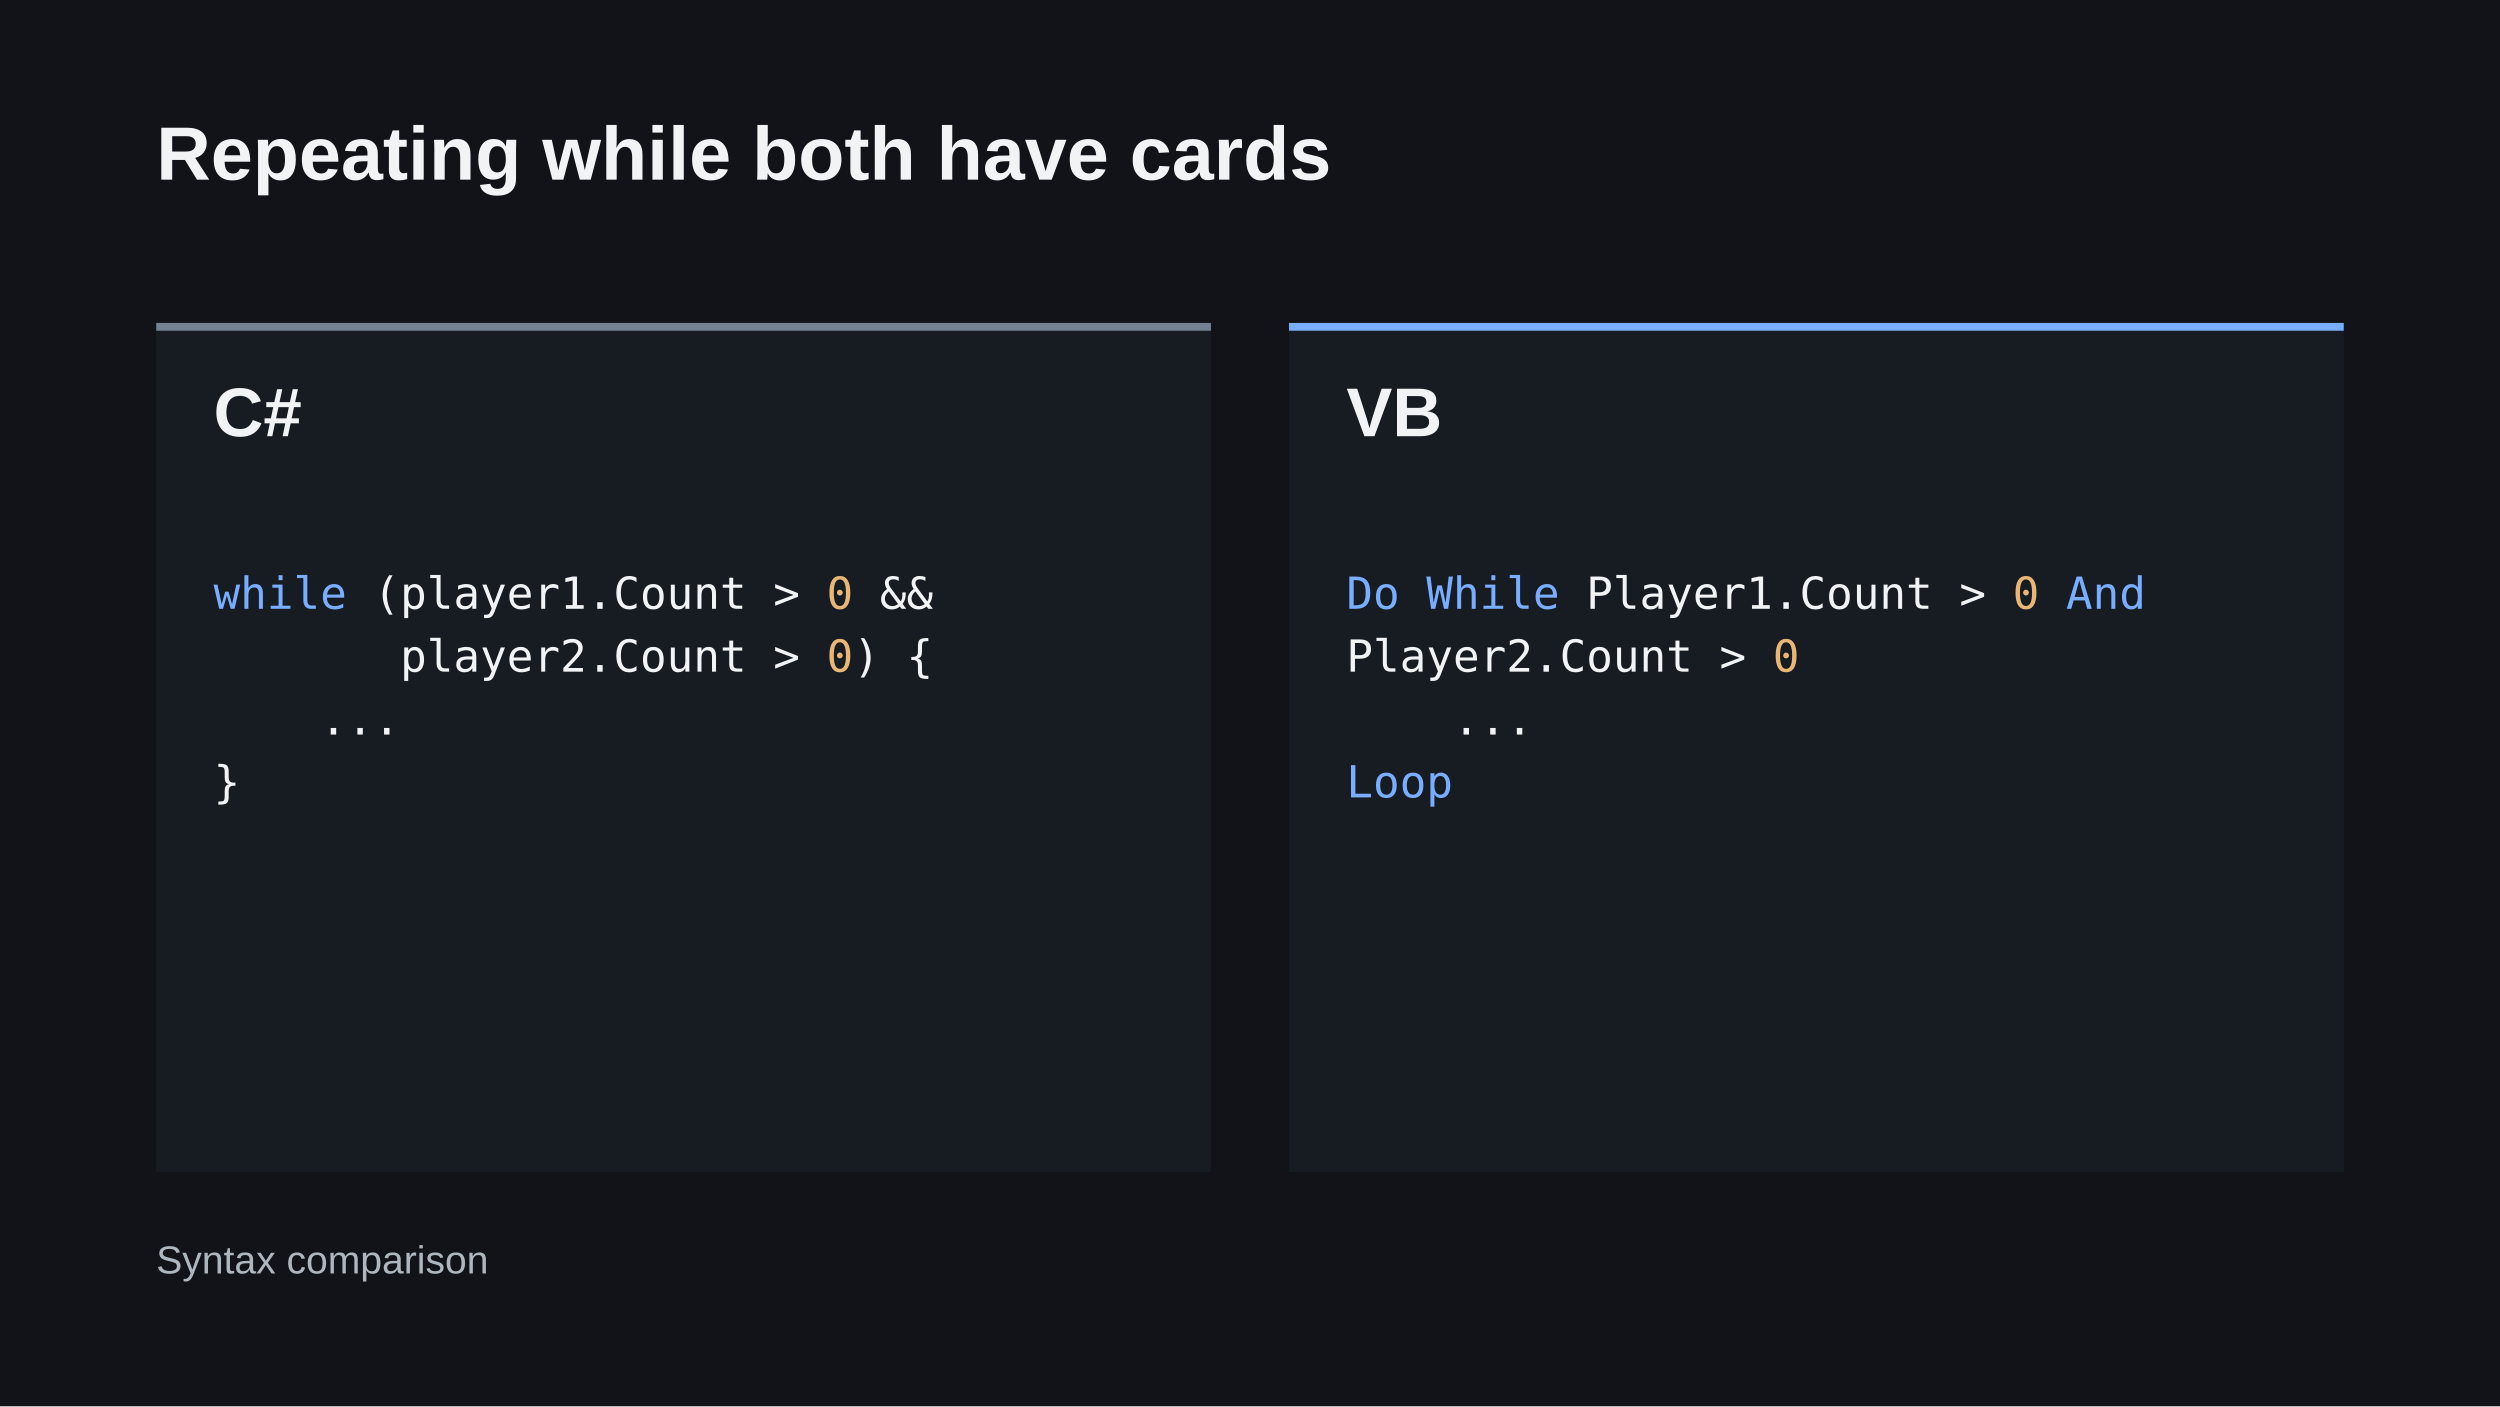
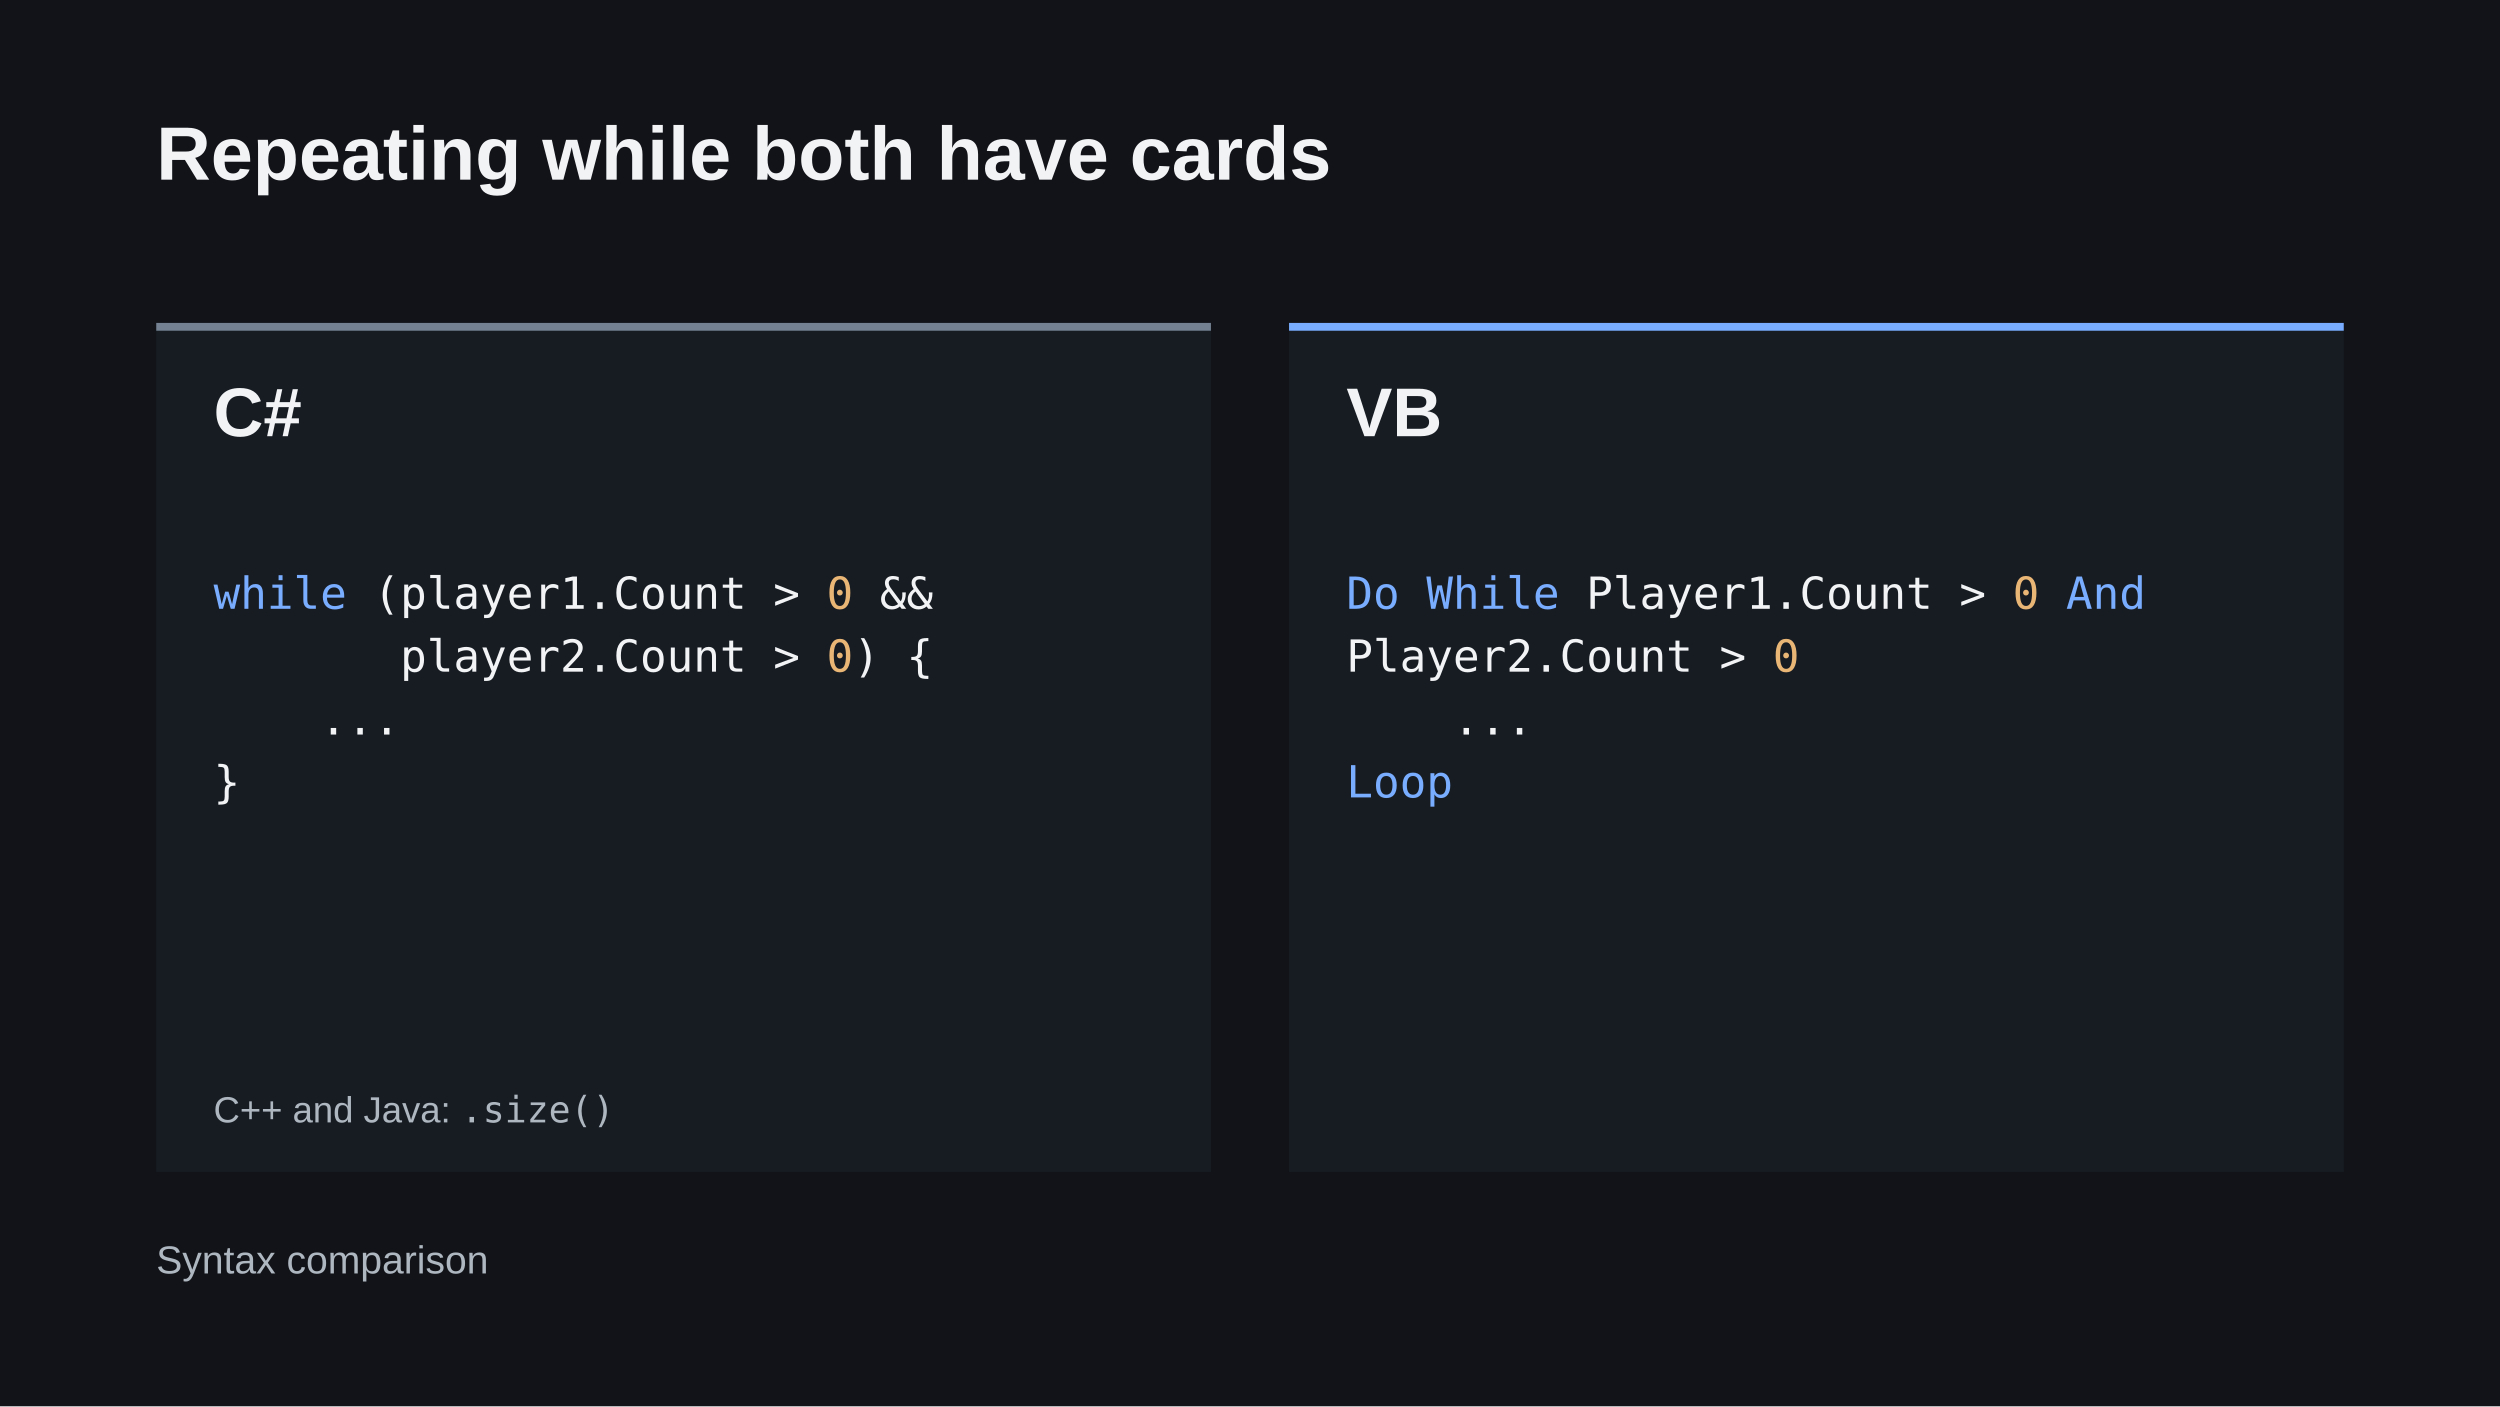
<svg xmlns="http://www.w3.org/2000/svg" width="1920" height="1080" viewBox="0 0 1920 1080" role="img">
  <defs>
    <pattern id="back" width="12" height="12" patternUnits="userSpaceOnUse">
      <path d="M0 6L6 0L12 6L6 12Z" fill="none" stroke="#8fa1c5" stroke-width="1" />
    </pattern>
    <pattern id="felt" width="10" height="10" patternUnits="userSpaceOnUse">
      <path d="M1 2h1M6 7h1" stroke="#ffffff" stroke-opacity=".035" />
    </pattern>
  </defs>
  <rect x="0.00" y="0.00" width="1920.00" height="1080.00" rx="0" fill="#111318" />
  <text x="120.00" y="138.00" font-family="Liberation Sans" font-size="58" font-weight="700" fill="#f1f3f5" text-anchor="start" opacity="1" xml:space="preserve">Repeating while both have cards</text>
  <rect x="120.00" y="248.00" width="810.00" height="652.00" rx="0" fill="#171c23" />
  <rect x="120.00" y="248.00" width="810.00" height="6.00" rx="0" fill="#738192" />
  <text x="164.00" y="335.00" font-family="Liberation Sans" font-size="53" font-weight="700" fill="#f1f3f5" text-anchor="start" opacity="1" xml:space="preserve">C#</text>
  <text x="164.00" y="467.58" font-family="DejaVu Sans Mono" font-size="34" font-weight="400" fill="#79adff" text-anchor="start" opacity="1" xml:space="preserve">while</text>
  <text x="266.34" y="467.58" font-family="DejaVu Sans Mono" font-size="34" font-weight="400" fill="#f1f3f5" text-anchor="start" opacity="1" xml:space="preserve"> (</text>
  <text x="307.28" y="467.58" font-family="DejaVu Sans Mono" font-size="34" font-weight="400" fill="#f1f3f5" text-anchor="start" opacity="1" xml:space="preserve">player1</text>
  <text x="450.56" y="467.58" font-family="DejaVu Sans Mono" font-size="34" font-weight="400" fill="#f1f3f5" text-anchor="start" opacity="1" xml:space="preserve">.</text>
  <text x="471.03" y="467.58" font-family="DejaVu Sans Mono" font-size="34" font-weight="400" fill="#f1f3f5" text-anchor="start" opacity="1" xml:space="preserve">Count</text>
  <text x="573.38" y="467.58" font-family="DejaVu Sans Mono" font-size="34" font-weight="400" fill="#f1f3f5" text-anchor="start" opacity="1" xml:space="preserve"> &gt; </text>
  <text x="634.78" y="467.58" font-family="DejaVu Sans Mono" font-size="34" font-weight="400" fill="#eab676" text-anchor="start" opacity="1" xml:space="preserve">0</text>
  <text x="655.25" y="467.58" font-family="DejaVu Sans Mono" font-size="34" font-weight="400" fill="#f1f3f5" text-anchor="start" opacity="1" xml:space="preserve"> &amp;&amp;</text>
  <text x="164.00" y="515.86" font-family="DejaVu Sans Mono" font-size="34" font-weight="400" fill="#f1f3f5" text-anchor="start" opacity="1" xml:space="preserve">       </text>
  <text x="307.28" y="515.86" font-family="DejaVu Sans Mono" font-size="34" font-weight="400" fill="#f1f3f5" text-anchor="start" opacity="1" xml:space="preserve">player2</text>
  <text x="450.56" y="515.86" font-family="DejaVu Sans Mono" font-size="34" font-weight="400" fill="#f1f3f5" text-anchor="start" opacity="1" xml:space="preserve">.</text>
  <text x="471.03" y="515.86" font-family="DejaVu Sans Mono" font-size="34" font-weight="400" fill="#f1f3f5" text-anchor="start" opacity="1" xml:space="preserve">Count</text>
  <text x="573.38" y="515.86" font-family="DejaVu Sans Mono" font-size="34" font-weight="400" fill="#f1f3f5" text-anchor="start" opacity="1" xml:space="preserve"> &gt; </text>
  <text x="634.78" y="515.86" font-family="DejaVu Sans Mono" font-size="34" font-weight="400" fill="#eab676" text-anchor="start" opacity="1" xml:space="preserve">0</text>
  <text x="655.25" y="515.86" font-family="DejaVu Sans Mono" font-size="34" font-weight="400" fill="#f1f3f5" text-anchor="start" opacity="1" xml:space="preserve">) {</text>
  <text x="164.00" y="564.14" font-family="DejaVu Sans Mono" font-size="34" font-weight="400" fill="#f1f3f5" text-anchor="start" opacity="1" xml:space="preserve">    ...</text>
  <text x="164.00" y="612.42" font-family="DejaVu Sans Mono" font-size="34" font-weight="400" fill="#f1f3f5" text-anchor="start" opacity="1" xml:space="preserve">}</text>
  <rect x="990.00" y="248.00" width="810.00" height="652.00" rx="0" fill="#171c23" />
  <rect x="990.00" y="248.00" width="810.00" height="6.00" rx="0" fill="#79adff" />
  <text x="1034.00" y="335.00" font-family="Liberation Sans" font-size="53" font-weight="700" fill="#f1f3f5" text-anchor="start" opacity="1" xml:space="preserve">VB</text>
  <text x="1034.00" y="467.58" font-family="DejaVu Sans Mono" font-size="34" font-weight="400" fill="#79adff" text-anchor="start" opacity="1" xml:space="preserve">Do</text>
  <text x="1074.94" y="467.58" font-family="DejaVu Sans Mono" font-size="34" font-weight="400" fill="#f1f3f5" text-anchor="start" opacity="1" xml:space="preserve"> </text>
  <text x="1095.41" y="467.58" font-family="DejaVu Sans Mono" font-size="34" font-weight="400" fill="#79adff" text-anchor="start" opacity="1" xml:space="preserve">While</text>
  <text x="1197.75" y="467.58" font-family="DejaVu Sans Mono" font-size="34" font-weight="400" fill="#f1f3f5" text-anchor="start" opacity="1" xml:space="preserve"> </text>
  <text x="1218.22" y="467.58" font-family="DejaVu Sans Mono" font-size="34" font-weight="400" fill="#f1f3f5" text-anchor="start" opacity="1" xml:space="preserve">Player1</text>
  <text x="1361.50" y="467.58" font-family="DejaVu Sans Mono" font-size="34" font-weight="400" fill="#f1f3f5" text-anchor="start" opacity="1" xml:space="preserve">.</text>
  <text x="1381.97" y="467.58" font-family="DejaVu Sans Mono" font-size="34" font-weight="400" fill="#f1f3f5" text-anchor="start" opacity="1" xml:space="preserve">Count</text>
  <text x="1484.31" y="467.58" font-family="DejaVu Sans Mono" font-size="34" font-weight="400" fill="#f1f3f5" text-anchor="start" opacity="1" xml:space="preserve"> &gt; </text>
  <text x="1545.72" y="467.58" font-family="DejaVu Sans Mono" font-size="34" font-weight="400" fill="#eab676" text-anchor="start" opacity="1" xml:space="preserve">0</text>
  <text x="1566.19" y="467.58" font-family="DejaVu Sans Mono" font-size="34" font-weight="400" fill="#f1f3f5" text-anchor="start" opacity="1" xml:space="preserve"> </text>
  <text x="1586.66" y="467.58" font-family="DejaVu Sans Mono" font-size="34" font-weight="400" fill="#79adff" text-anchor="start" opacity="1" xml:space="preserve">And</text>
  <text x="1648.06" y="467.58" font-family="DejaVu Sans Mono" font-size="34" font-weight="400" fill="#f1f3f5" text-anchor="start" opacity="1" xml:space="preserve"> </text>
  <text x="1034.00" y="515.86" font-family="DejaVu Sans Mono" font-size="34" font-weight="400" fill="#f1f3f5" text-anchor="start" opacity="1" xml:space="preserve">Player2</text>
  <text x="1177.28" y="515.86" font-family="DejaVu Sans Mono" font-size="34" font-weight="400" fill="#f1f3f5" text-anchor="start" opacity="1" xml:space="preserve">.</text>
  <text x="1197.75" y="515.86" font-family="DejaVu Sans Mono" font-size="34" font-weight="400" fill="#f1f3f5" text-anchor="start" opacity="1" xml:space="preserve">Count</text>
  <text x="1300.09" y="515.86" font-family="DejaVu Sans Mono" font-size="34" font-weight="400" fill="#f1f3f5" text-anchor="start" opacity="1" xml:space="preserve"> &gt; </text>
  <text x="1361.50" y="515.86" font-family="DejaVu Sans Mono" font-size="34" font-weight="400" fill="#eab676" text-anchor="start" opacity="1" xml:space="preserve">0</text>
  <text x="1034.00" y="564.14" font-family="DejaVu Sans Mono" font-size="34" font-weight="400" fill="#f1f3f5" text-anchor="start" opacity="1" xml:space="preserve">    ...</text>
  <text x="1034.00" y="612.42" font-family="DejaVu Sans Mono" font-size="34" font-weight="400" fill="#79adff" text-anchor="start" opacity="1" xml:space="preserve">Loop</text>
+   <text x="164.00" y="862.00" font-family="Liberation Sans" font-size="28" font-weight="400" fill="#aeb6bf" text-anchor="start" opacity="1" xml:space="preserve">C++ and Java: <tspan font-family="DejaVu Sans Mono">.size()</tspan>
+   </text>
  <text x="120.00" y="978.00" font-family="Liberation Sans" font-size="30" font-weight="400" fill="#aeb6bf" text-anchor="start" opacity="1" xml:space="preserve">Syntax comparison</text>
</svg>
